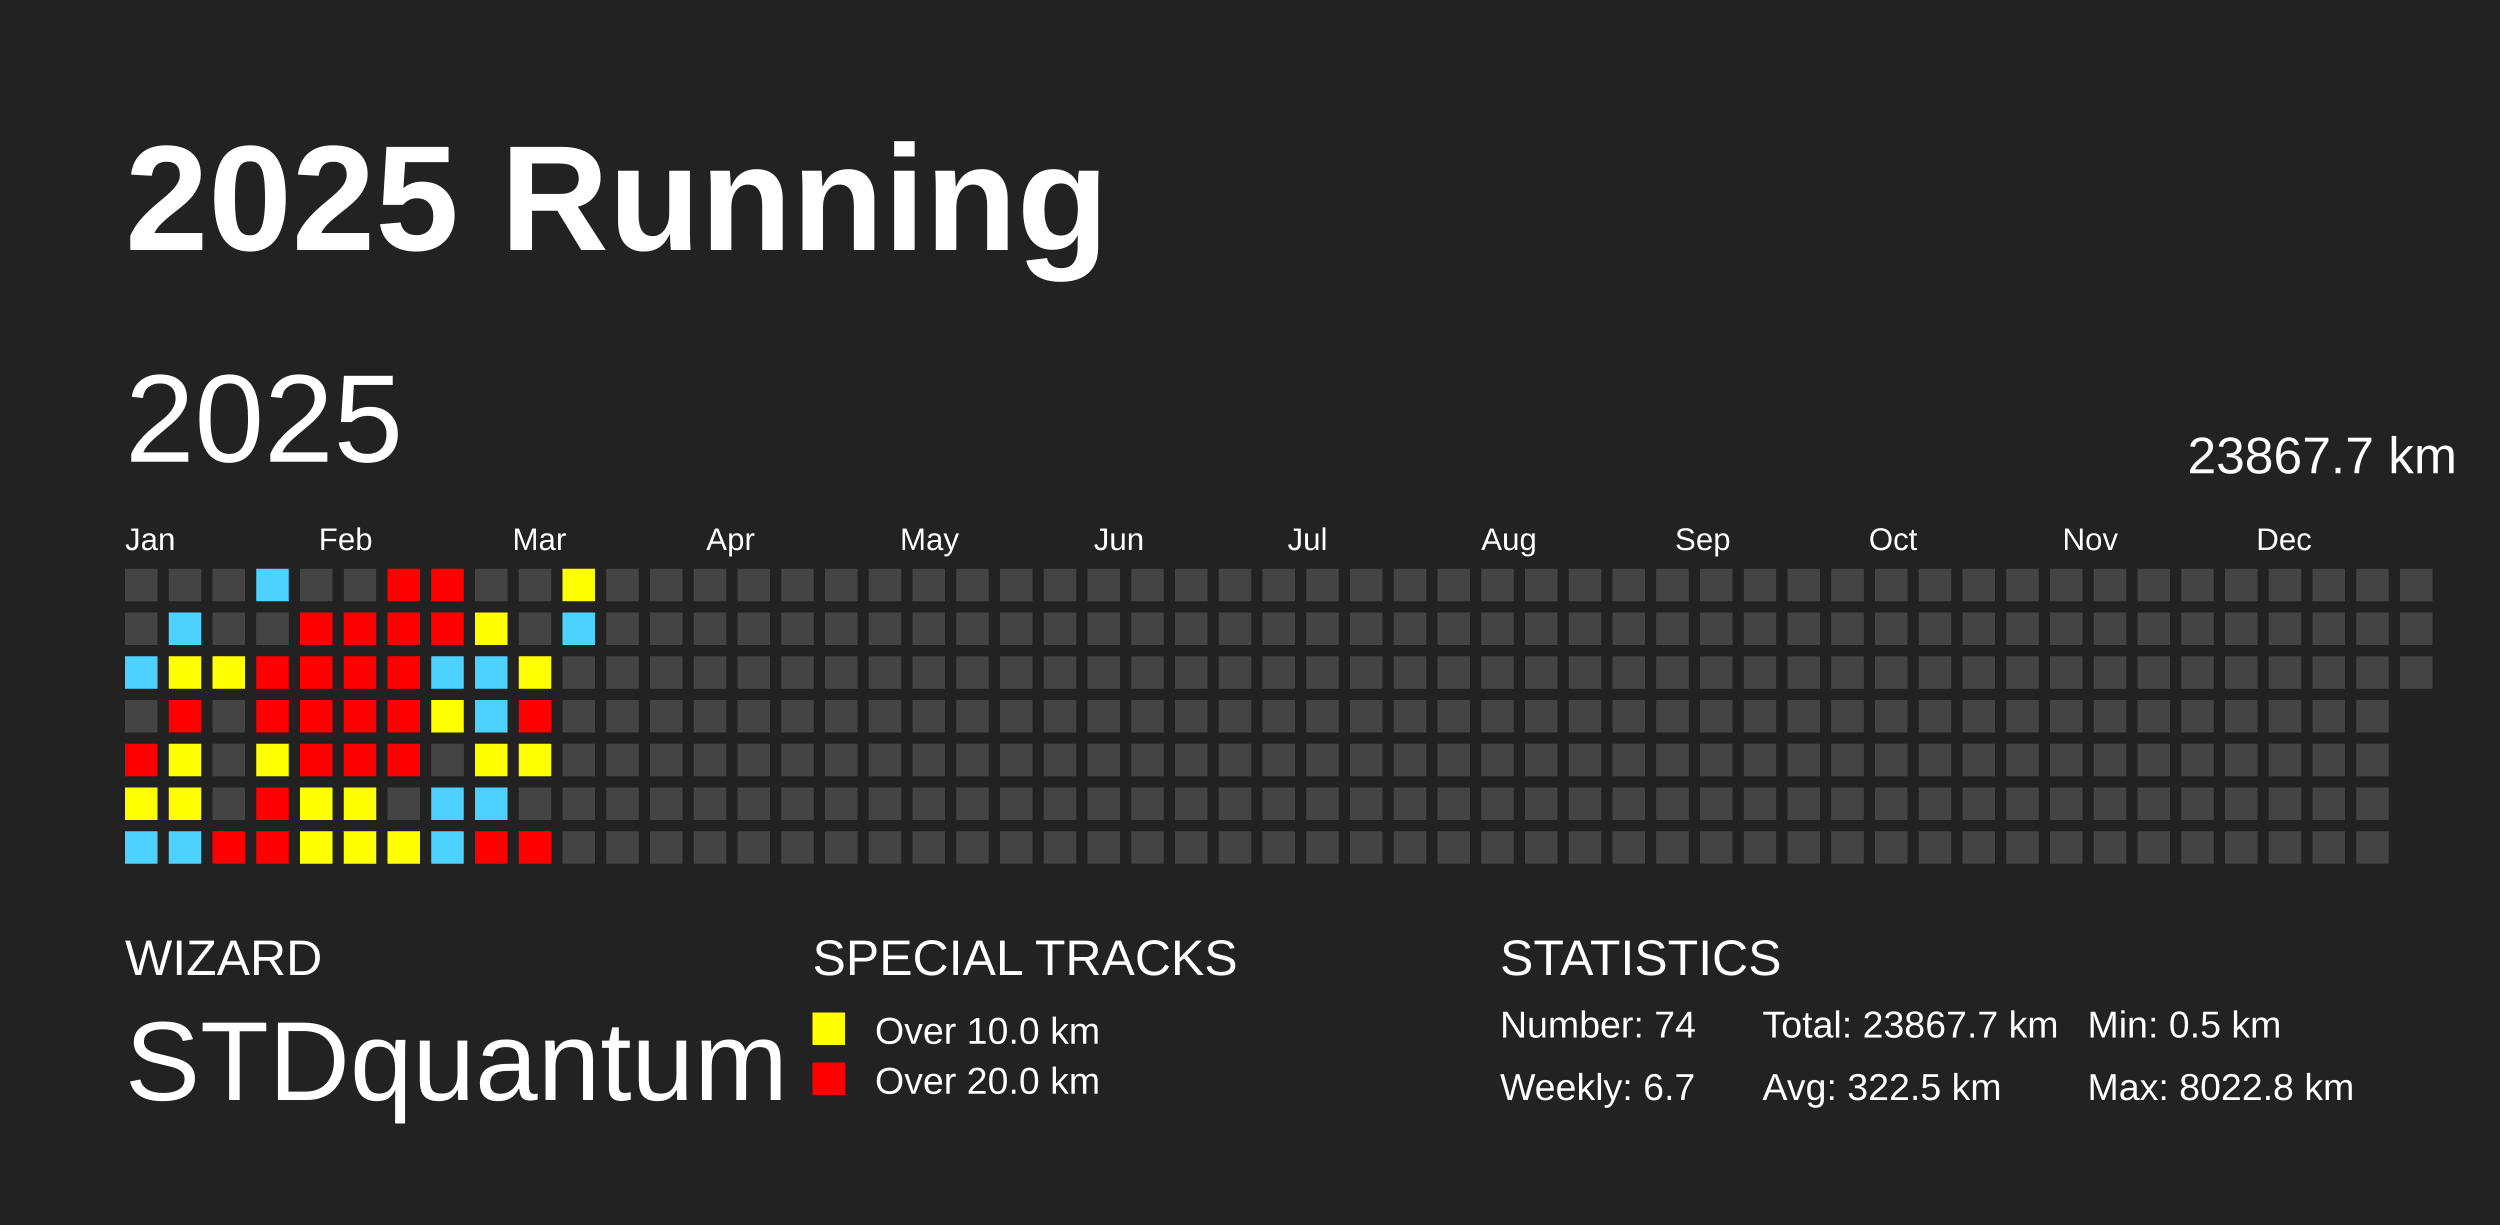
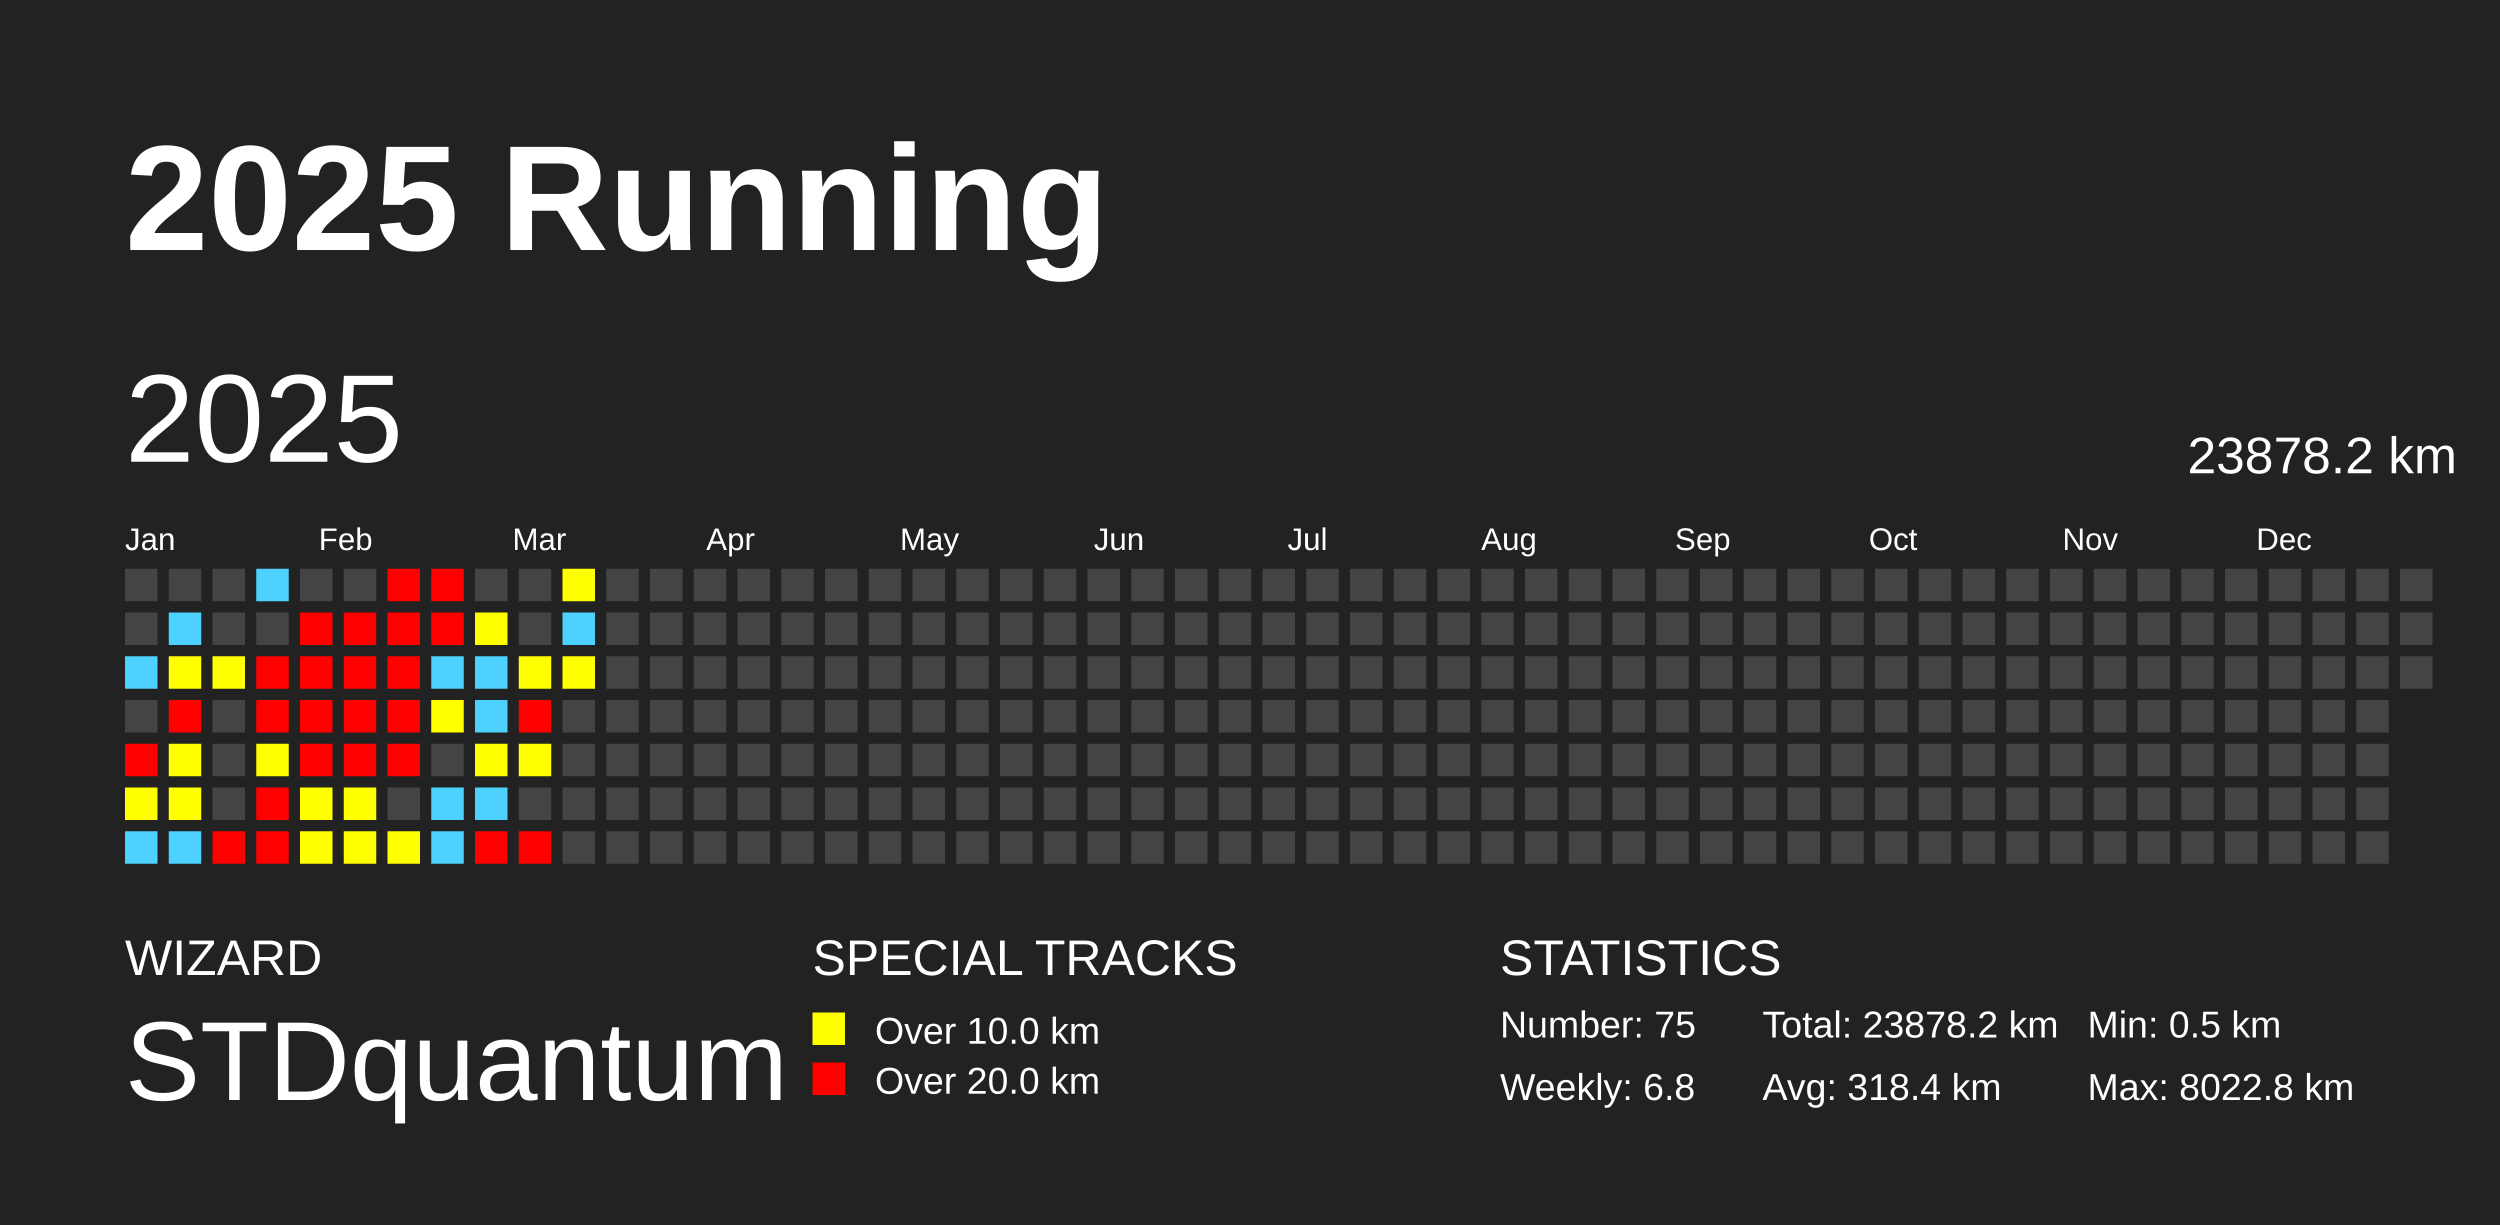
<svg xmlns="http://www.w3.org/2000/svg" baseProfile="full" height="98mm" version="1.1" viewBox="0,0,200,98" width="200mm">
  <defs />
  <rect fill="#222222" height="98" width="200" x="0" y="0" />
  <text fill="#FFFFFF" style="font-size:12px; font-family:Arial; font-weight:bold;" x="10" y="20">2025 Running</text>
  <text fill="#FFFFFF" style="font-size:4px; font-family:Arial" x="10" y="78">WIZARD</text>
  <text fill="#FFFFFF" style="font-size:9px; font-family:Arial" x="10" y="88">STDquantum</text>
  <text fill="#FFFFFF" style="font-size:4px; font-family:Arial" x="65" y="78">SPECIAL TRACKS</text>
  <rect fill="yellow" height="2.6" width="2.6" x="65" y="81" />
  <text fill="#FFFFFF" style="font-size:3px; font-family:Arial" x="70" y="83.5">Over 10.0 km</text>
  <rect fill="red" height="2.6" width="2.6" x="65" y="85" />
  <text fill="#FFFFFF" style="font-size:3px; font-family:Arial" x="70" y="87.5">Over 20.0 km</text>
  <text fill="#FFFFFF" style="font-size:4px; font-family:Arial" x="120" y="78">STATISTICS</text>
-   <text fill="#FFFFFF" style="font-size:3px; font-family:Arial" x="120" y="83">Number: 74</text>
-   <text fill="#FFFFFF" style="font-size:3px; font-family:Arial" x="120" y="88">Weekly: 6.7</text>
-   <text fill="#FFFFFF" style="font-size:3px; font-family:Arial" x="141" y="83">Total: 23867.7 km</text>
-   <text fill="#FFFFFF" style="font-size:3px; font-family:Arial" x="141" y="88">Avg: 322.5 km</text>
+   <text fill="#FFFFFF" style="font-size:3px; font-family:Arial" x="120" y="83">Number: 75</text>
+   <text fill="#FFFFFF" style="font-size:3px; font-family:Arial" x="120" y="88">Weekly: 6.8</text>
+   <text fill="#FFFFFF" style="font-size:3px; font-family:Arial" x="141" y="83">Total: 23878.2 km</text>
+   <text fill="#FFFFFF" style="font-size:3px; font-family:Arial" x="141" y="88">Avg: 318.4 km</text>
  <text fill="#FFFFFF" style="font-size:3px; font-family:Arial" x="167" y="83">Min: 0.5 km</text>
  <text fill="#FFFFFF" style="font-size:3px; font-family:Arial" x="167" y="88">Max: 8022.8 km</text>
  <text dominant-baseline="hanging" fill="#FFFFFF" style="font-size:10.0px; font-family:Arial;" x="10" y="30">2025</text>
-   <text dominant-baseline="hanging" fill="#FFFFFF" style="font-size:4.125px; font-family:Arial;" x="175" y="35">23867.7 km</text>
+   <text dominant-baseline="hanging" fill="#FFFFFF" style="font-size:4.125px; font-family:Arial;" x="175" y="35">23878.2 km</text>
  <text fill="#FFFFFF" style="font-size:2.5px; font-family:Arial" x="10.0" y="44">Jan</text>
  <text fill="#FFFFFF" style="font-size:2.5px; font-family:Arial" x="25.5" y="44">Feb</text>
  <text fill="#FFFFFF" style="font-size:2.5px; font-family:Arial" x="41.0" y="44">Mar</text>
  <text fill="#FFFFFF" style="font-size:2.5px; font-family:Arial" x="56.5" y="44">Apr</text>
  <text fill="#FFFFFF" style="font-size:2.5px; font-family:Arial" x="72.0" y="44">May</text>
  <text fill="#FFFFFF" style="font-size:2.5px; font-family:Arial" x="87.5" y="44">Jun</text>
  <text fill="#FFFFFF" style="font-size:2.5px; font-family:Arial" x="103.0" y="44">Jul</text>
  <text fill="#FFFFFF" style="font-size:2.5px; font-family:Arial" x="118.5" y="44">Aug</text>
  <text fill="#FFFFFF" style="font-size:2.5px; font-family:Arial" x="134.0" y="44">Sep</text>
  <text fill="#FFFFFF" style="font-size:2.5px; font-family:Arial" x="149.5" y="44">Oct</text>
  <text fill="#FFFFFF" style="font-size:2.5px; font-family:Arial" x="165.0" y="44">Nov</text>
  <text fill="#FFFFFF" style="font-size:2.5px; font-family:Arial" x="180.5" y="44">Dec</text>
  <rect fill="#444444" height="2.6" width="2.6" x="10.0" y="45.5" />
  <rect fill="#444444" height="2.6" width="2.6" x="10.0" y="49.0" />
  <rect fill="#4dd2ff" height="2.6" width="2.6" x="10.0" y="52.5" />
  <rect fill="#444444" height="2.6" width="2.6" x="10.0" y="56.0" />
  <rect fill="red" height="2.6" width="2.6" x="10.0" y="59.5" />
  <rect fill="#ffff00" height="2.6" width="2.6" x="10.0" y="63.0" />
  <rect fill="#4dd2ff" height="2.6" width="2.6" x="10.0" y="66.5" />
  <rect fill="#444444" height="2.6" width="2.6" x="13.5" y="45.5" />
  <rect fill="#4dd2ff" height="2.6" width="2.6" x="13.5" y="49.0" />
  <rect fill="#ffff00" height="2.6" width="2.6" x="13.5" y="52.5" />
  <rect fill="red" height="2.6" width="2.6" x="13.5" y="56.0" />
  <rect fill="#ffff00" height="2.6" width="2.6" x="13.5" y="59.5" />
  <rect fill="#ffff00" height="2.6" width="2.6" x="13.5" y="63.0" />
  <rect fill="#4dd2ff" height="2.6" width="2.6" x="13.5" y="66.5" />
  <rect fill="#444444" height="2.6" width="2.6" x="17.0" y="45.5" />
  <rect fill="#444444" height="2.6" width="2.6" x="17.0" y="49.0" />
  <rect fill="#ffff00" height="2.6" width="2.6" x="17.0" y="52.5" />
  <rect fill="#444444" height="2.6" width="2.6" x="17.0" y="56.0" />
  <rect fill="#444444" height="2.6" width="2.6" x="17.0" y="59.5" />
  <rect fill="#444444" height="2.6" width="2.6" x="17.0" y="63.0" />
  <rect fill="red" height="2.6" width="2.6" x="17.0" y="66.5" />
  <rect fill="#4dd2ff" height="2.6" width="2.6" x="20.5" y="45.5" />
  <rect fill="#444444" height="2.6" width="2.6" x="20.5" y="49.0" />
  <rect fill="red" height="2.6" width="2.6" x="20.5" y="52.5" />
  <rect fill="red" height="2.6" width="2.6" x="20.5" y="56.0" />
  <rect fill="#ffff00" height="2.6" width="2.6" x="20.5" y="59.5" />
  <rect fill="red" height="2.6" width="2.6" x="20.5" y="63.0" />
  <rect fill="red" height="2.6" width="2.6" x="20.5" y="66.5" />
  <rect fill="#444444" height="2.6" width="2.6" x="24.0" y="45.5" />
  <rect fill="red" height="2.6" width="2.6" x="24.0" y="49.0" />
  <rect fill="red" height="2.6" width="2.6" x="24.0" y="52.5" />
  <rect fill="red" height="2.6" width="2.6" x="24.0" y="56.0" />
  <rect fill="red" height="2.6" width="2.6" x="24.0" y="59.5" />
  <rect fill="#ffff00" height="2.6" width="2.6" x="24.0" y="63.0" />
  <rect fill="#ffff00" height="2.6" width="2.6" x="24.0" y="66.5" />
  <rect fill="#444444" height="2.6" width="2.6" x="27.5" y="45.5" />
  <rect fill="red" height="2.6" width="2.6" x="27.5" y="49.0" />
  <rect fill="red" height="2.6" width="2.6" x="27.5" y="52.5" />
  <rect fill="red" height="2.6" width="2.6" x="27.5" y="56.0" />
  <rect fill="red" height="2.6" width="2.6" x="27.5" y="59.5" />
  <rect fill="#ffff00" height="2.6" width="2.6" x="27.5" y="63.0" />
  <rect fill="#ffff00" height="2.6" width="2.6" x="27.5" y="66.5" />
  <rect fill="red" height="2.6" width="2.6" x="31.0" y="45.5" />
  <rect fill="red" height="2.6" width="2.6" x="31.0" y="49.0" />
  <rect fill="red" height="2.6" width="2.6" x="31.0" y="52.5" />
  <rect fill="red" height="2.6" width="2.6" x="31.0" y="56.0" />
  <rect fill="red" height="2.6" width="2.6" x="31.0" y="59.5" />
  <rect fill="#444444" height="2.6" width="2.6" x="31.0" y="63.0" />
  <rect fill="#ffff00" height="2.6" width="2.6" x="31.0" y="66.5" />
  <rect fill="red" height="2.6" width="2.6" x="34.5" y="45.5" />
  <rect fill="red" height="2.6" width="2.6" x="34.5" y="49.0" />
  <rect fill="#4dd2ff" height="2.6" width="2.6" x="34.5" y="52.5" />
  <rect fill="#ffff00" height="2.6" width="2.6" x="34.5" y="56.0" />
  <rect fill="#444444" height="2.6" width="2.6" x="34.5" y="59.5" />
  <rect fill="#4dd2ff" height="2.6" width="2.6" x="34.5" y="63.0" />
  <rect fill="#4dd2ff" height="2.6" width="2.6" x="34.5" y="66.5" />
  <rect fill="#444444" height="2.6" width="2.6" x="38.0" y="45.5" />
  <rect fill="#ffff00" height="2.6" width="2.6" x="38.0" y="49.0" />
  <rect fill="#4dd2ff" height="2.6" width="2.6" x="38.0" y="52.5" />
  <rect fill="#4dd2ff" height="2.6" width="2.6" x="38.0" y="56.0" />
  <rect fill="#ffff00" height="2.6" width="2.6" x="38.0" y="59.5" />
  <rect fill="#4dd2ff" height="2.6" width="2.6" x="38.0" y="63.0" />
  <rect fill="red" height="2.6" width="2.6" x="38.0" y="66.5" />
  <rect fill="#444444" height="2.6" width="2.6" x="41.5" y="45.5" />
  <rect fill="#444444" height="2.6" width="2.6" x="41.5" y="49.0" />
  <rect fill="#ffff00" height="2.6" width="2.6" x="41.5" y="52.5" />
  <rect fill="red" height="2.6" width="2.6" x="41.5" y="56.0" />
  <rect fill="#ffff00" height="2.6" width="2.6" x="41.5" y="59.5" />
  <rect fill="#444444" height="2.6" width="2.6" x="41.5" y="63.0" />
  <rect fill="red" height="2.6" width="2.6" x="41.5" y="66.5" />
  <rect fill="#ffff00" height="2.6" width="2.6" x="45.0" y="45.5" />
  <rect fill="#4dd2ff" height="2.6" width="2.6" x="45.0" y="49.0" />
-   <rect fill="#444444" height="2.6" width="2.6" x="45.0" y="52.5" />
+   <rect fill="#ffff00" height="2.6" width="2.6" x="45.0" y="52.5" />
  <rect fill="#444444" height="2.6" width="2.6" x="45.0" y="56.0" />
  <rect fill="#444444" height="2.6" width="2.6" x="45.0" y="59.5" />
  <rect fill="#444444" height="2.6" width="2.6" x="45.0" y="63.0" />
  <rect fill="#444444" height="2.6" width="2.6" x="45.0" y="66.5" />
  <rect fill="#444444" height="2.6" width="2.6" x="48.5" y="45.5" />
  <rect fill="#444444" height="2.6" width="2.6" x="48.5" y="49.0" />
  <rect fill="#444444" height="2.6" width="2.6" x="48.5" y="52.5" />
  <rect fill="#444444" height="2.6" width="2.6" x="48.5" y="56.0" />
  <rect fill="#444444" height="2.6" width="2.6" x="48.5" y="59.5" />
  <rect fill="#444444" height="2.6" width="2.6" x="48.5" y="63.0" />
  <rect fill="#444444" height="2.6" width="2.6" x="48.5" y="66.5" />
  <rect fill="#444444" height="2.6" width="2.6" x="52.0" y="45.5" />
  <rect fill="#444444" height="2.6" width="2.6" x="52.0" y="49.0" />
  <rect fill="#444444" height="2.6" width="2.6" x="52.0" y="52.5" />
  <rect fill="#444444" height="2.6" width="2.6" x="52.0" y="56.0" />
  <rect fill="#444444" height="2.6" width="2.6" x="52.0" y="59.5" />
  <rect fill="#444444" height="2.6" width="2.6" x="52.0" y="63.0" />
  <rect fill="#444444" height="2.6" width="2.6" x="52.0" y="66.5" />
  <rect fill="#444444" height="2.6" width="2.6" x="55.5" y="45.5" />
  <rect fill="#444444" height="2.6" width="2.6" x="55.5" y="49.0" />
  <rect fill="#444444" height="2.6" width="2.6" x="55.5" y="52.5" />
  <rect fill="#444444" height="2.6" width="2.6" x="55.5" y="56.0" />
  <rect fill="#444444" height="2.6" width="2.6" x="55.5" y="59.5" />
  <rect fill="#444444" height="2.6" width="2.6" x="55.5" y="63.0" />
  <rect fill="#444444" height="2.6" width="2.6" x="55.5" y="66.5" />
  <rect fill="#444444" height="2.6" width="2.6" x="59.0" y="45.5" />
  <rect fill="#444444" height="2.6" width="2.6" x="59.0" y="49.0" />
  <rect fill="#444444" height="2.6" width="2.6" x="59.0" y="52.5" />
  <rect fill="#444444" height="2.6" width="2.6" x="59.0" y="56.0" />
  <rect fill="#444444" height="2.6" width="2.6" x="59.0" y="59.5" />
  <rect fill="#444444" height="2.6" width="2.6" x="59.0" y="63.0" />
  <rect fill="#444444" height="2.6" width="2.6" x="59.0" y="66.5" />
  <rect fill="#444444" height="2.6" width="2.6" x="62.5" y="45.5" />
  <rect fill="#444444" height="2.6" width="2.6" x="62.5" y="49.0" />
  <rect fill="#444444" height="2.6" width="2.6" x="62.5" y="52.5" />
  <rect fill="#444444" height="2.6" width="2.6" x="62.5" y="56.0" />
  <rect fill="#444444" height="2.6" width="2.6" x="62.5" y="59.5" />
  <rect fill="#444444" height="2.6" width="2.6" x="62.5" y="63.0" />
  <rect fill="#444444" height="2.6" width="2.6" x="62.5" y="66.5" />
  <rect fill="#444444" height="2.6" width="2.6" x="66.0" y="45.5" />
  <rect fill="#444444" height="2.6" width="2.6" x="66.0" y="49.0" />
  <rect fill="#444444" height="2.6" width="2.6" x="66.0" y="52.5" />
  <rect fill="#444444" height="2.6" width="2.6" x="66.0" y="56.0" />
  <rect fill="#444444" height="2.6" width="2.6" x="66.0" y="59.5" />
  <rect fill="#444444" height="2.6" width="2.6" x="66.0" y="63.0" />
  <rect fill="#444444" height="2.6" width="2.6" x="66.0" y="66.5" />
  <rect fill="#444444" height="2.6" width="2.6" x="69.5" y="45.5" />
  <rect fill="#444444" height="2.6" width="2.6" x="69.5" y="49.0" />
  <rect fill="#444444" height="2.6" width="2.6" x="69.5" y="52.5" />
  <rect fill="#444444" height="2.6" width="2.6" x="69.5" y="56.0" />
  <rect fill="#444444" height="2.6" width="2.6" x="69.5" y="59.5" />
  <rect fill="#444444" height="2.6" width="2.6" x="69.5" y="63.0" />
  <rect fill="#444444" height="2.6" width="2.6" x="69.5" y="66.5" />
  <rect fill="#444444" height="2.6" width="2.6" x="73.0" y="45.5" />
  <rect fill="#444444" height="2.6" width="2.6" x="73.0" y="49.0" />
  <rect fill="#444444" height="2.6" width="2.6" x="73.0" y="52.5" />
  <rect fill="#444444" height="2.6" width="2.6" x="73.0" y="56.0" />
  <rect fill="#444444" height="2.6" width="2.6" x="73.0" y="59.5" />
  <rect fill="#444444" height="2.6" width="2.6" x="73.0" y="63.0" />
  <rect fill="#444444" height="2.6" width="2.6" x="73.0" y="66.5" />
  <rect fill="#444444" height="2.6" width="2.6" x="76.5" y="45.5" />
  <rect fill="#444444" height="2.6" width="2.6" x="76.5" y="49.0" />
  <rect fill="#444444" height="2.6" width="2.6" x="76.5" y="52.5" />
  <rect fill="#444444" height="2.6" width="2.6" x="76.5" y="56.0" />
  <rect fill="#444444" height="2.6" width="2.6" x="76.5" y="59.5" />
  <rect fill="#444444" height="2.6" width="2.6" x="76.5" y="63.0" />
  <rect fill="#444444" height="2.6" width="2.6" x="76.5" y="66.5" />
  <rect fill="#444444" height="2.6" width="2.6" x="80.0" y="45.5" />
  <rect fill="#444444" height="2.6" width="2.6" x="80.0" y="49.0" />
  <rect fill="#444444" height="2.6" width="2.6" x="80.0" y="52.5" />
  <rect fill="#444444" height="2.6" width="2.6" x="80.0" y="56.0" />
  <rect fill="#444444" height="2.6" width="2.6" x="80.0" y="59.5" />
  <rect fill="#444444" height="2.6" width="2.6" x="80.0" y="63.0" />
  <rect fill="#444444" height="2.6" width="2.6" x="80.0" y="66.5" />
  <rect fill="#444444" height="2.6" width="2.6" x="83.5" y="45.5" />
  <rect fill="#444444" height="2.6" width="2.6" x="83.5" y="49.0" />
  <rect fill="#444444" height="2.6" width="2.6" x="83.5" y="52.5" />
  <rect fill="#444444" height="2.6" width="2.6" x="83.5" y="56.0" />
  <rect fill="#444444" height="2.6" width="2.6" x="83.5" y="59.5" />
  <rect fill="#444444" height="2.6" width="2.6" x="83.5" y="63.0" />
  <rect fill="#444444" height="2.6" width="2.6" x="83.5" y="66.5" />
  <rect fill="#444444" height="2.6" width="2.6" x="87.0" y="45.5" />
  <rect fill="#444444" height="2.6" width="2.6" x="87.0" y="49.0" />
  <rect fill="#444444" height="2.6" width="2.6" x="87.0" y="52.5" />
  <rect fill="#444444" height="2.6" width="2.6" x="87.0" y="56.0" />
  <rect fill="#444444" height="2.6" width="2.6" x="87.0" y="59.5" />
  <rect fill="#444444" height="2.6" width="2.6" x="87.0" y="63.0" />
  <rect fill="#444444" height="2.6" width="2.6" x="87.0" y="66.5" />
  <rect fill="#444444" height="2.6" width="2.6" x="90.5" y="45.5" />
  <rect fill="#444444" height="2.6" width="2.6" x="90.5" y="49.0" />
  <rect fill="#444444" height="2.6" width="2.6" x="90.5" y="52.5" />
  <rect fill="#444444" height="2.6" width="2.6" x="90.5" y="56.0" />
  <rect fill="#444444" height="2.6" width="2.6" x="90.5" y="59.5" />
  <rect fill="#444444" height="2.6" width="2.6" x="90.5" y="63.0" />
  <rect fill="#444444" height="2.6" width="2.6" x="90.5" y="66.5" />
  <rect fill="#444444" height="2.6" width="2.6" x="94.0" y="45.5" />
  <rect fill="#444444" height="2.6" width="2.6" x="94.0" y="49.0" />
  <rect fill="#444444" height="2.6" width="2.6" x="94.0" y="52.5" />
  <rect fill="#444444" height="2.6" width="2.6" x="94.0" y="56.0" />
  <rect fill="#444444" height="2.6" width="2.6" x="94.0" y="59.5" />
  <rect fill="#444444" height="2.6" width="2.6" x="94.0" y="63.0" />
  <rect fill="#444444" height="2.6" width="2.6" x="94.0" y="66.5" />
  <rect fill="#444444" height="2.6" width="2.6" x="97.5" y="45.5" />
  <rect fill="#444444" height="2.6" width="2.6" x="97.5" y="49.0" />
  <rect fill="#444444" height="2.6" width="2.6" x="97.5" y="52.5" />
  <rect fill="#444444" height="2.6" width="2.6" x="97.5" y="56.0" />
  <rect fill="#444444" height="2.6" width="2.6" x="97.5" y="59.5" />
  <rect fill="#444444" height="2.6" width="2.6" x="97.5" y="63.0" />
  <rect fill="#444444" height="2.6" width="2.6" x="97.5" y="66.5" />
  <rect fill="#444444" height="2.6" width="2.6" x="101.0" y="45.5" />
  <rect fill="#444444" height="2.6" width="2.6" x="101.0" y="49.0" />
  <rect fill="#444444" height="2.6" width="2.6" x="101.0" y="52.5" />
  <rect fill="#444444" height="2.6" width="2.6" x="101.0" y="56.0" />
  <rect fill="#444444" height="2.6" width="2.6" x="101.0" y="59.5" />
  <rect fill="#444444" height="2.6" width="2.6" x="101.0" y="63.0" />
  <rect fill="#444444" height="2.6" width="2.6" x="101.0" y="66.5" />
  <rect fill="#444444" height="2.6" width="2.6" x="104.5" y="45.5" />
  <rect fill="#444444" height="2.6" width="2.6" x="104.5" y="49.0" />
  <rect fill="#444444" height="2.6" width="2.6" x="104.5" y="52.5" />
  <rect fill="#444444" height="2.6" width="2.6" x="104.5" y="56.0" />
  <rect fill="#444444" height="2.6" width="2.6" x="104.5" y="59.5" />
  <rect fill="#444444" height="2.6" width="2.6" x="104.5" y="63.0" />
  <rect fill="#444444" height="2.6" width="2.6" x="104.5" y="66.5" />
  <rect fill="#444444" height="2.6" width="2.6" x="108.0" y="45.5" />
  <rect fill="#444444" height="2.6" width="2.6" x="108.0" y="49.0" />
  <rect fill="#444444" height="2.6" width="2.6" x="108.0" y="52.5" />
  <rect fill="#444444" height="2.6" width="2.6" x="108.0" y="56.0" />
  <rect fill="#444444" height="2.6" width="2.6" x="108.0" y="59.5" />
  <rect fill="#444444" height="2.6" width="2.6" x="108.0" y="63.0" />
  <rect fill="#444444" height="2.6" width="2.6" x="108.0" y="66.5" />
  <rect fill="#444444" height="2.6" width="2.6" x="111.5" y="45.5" />
  <rect fill="#444444" height="2.6" width="2.6" x="111.5" y="49.0" />
  <rect fill="#444444" height="2.6" width="2.6" x="111.5" y="52.5" />
  <rect fill="#444444" height="2.6" width="2.6" x="111.5" y="56.0" />
  <rect fill="#444444" height="2.6" width="2.6" x="111.5" y="59.5" />
  <rect fill="#444444" height="2.6" width="2.6" x="111.5" y="63.0" />
  <rect fill="#444444" height="2.6" width="2.6" x="111.5" y="66.5" />
  <rect fill="#444444" height="2.6" width="2.6" x="115.0" y="45.5" />
  <rect fill="#444444" height="2.6" width="2.6" x="115.0" y="49.0" />
  <rect fill="#444444" height="2.6" width="2.6" x="115.0" y="52.5" />
  <rect fill="#444444" height="2.6" width="2.6" x="115.0" y="56.0" />
  <rect fill="#444444" height="2.6" width="2.6" x="115.0" y="59.5" />
  <rect fill="#444444" height="2.6" width="2.6" x="115.0" y="63.0" />
  <rect fill="#444444" height="2.6" width="2.6" x="115.0" y="66.5" />
  <rect fill="#444444" height="2.6" width="2.6" x="118.5" y="45.5" />
  <rect fill="#444444" height="2.6" width="2.6" x="118.5" y="49.0" />
  <rect fill="#444444" height="2.6" width="2.6" x="118.5" y="52.5" />
  <rect fill="#444444" height="2.6" width="2.6" x="118.5" y="56.0" />
  <rect fill="#444444" height="2.6" width="2.6" x="118.5" y="59.5" />
  <rect fill="#444444" height="2.6" width="2.6" x="118.5" y="63.0" />
  <rect fill="#444444" height="2.6" width="2.6" x="118.5" y="66.5" />
  <rect fill="#444444" height="2.6" width="2.6" x="122.0" y="45.5" />
  <rect fill="#444444" height="2.6" width="2.6" x="122.0" y="49.0" />
  <rect fill="#444444" height="2.6" width="2.6" x="122.0" y="52.5" />
  <rect fill="#444444" height="2.6" width="2.6" x="122.0" y="56.0" />
  <rect fill="#444444" height="2.6" width="2.6" x="122.0" y="59.5" />
  <rect fill="#444444" height="2.6" width="2.6" x="122.0" y="63.0" />
  <rect fill="#444444" height="2.6" width="2.6" x="122.0" y="66.5" />
  <rect fill="#444444" height="2.6" width="2.6" x="125.5" y="45.5" />
  <rect fill="#444444" height="2.6" width="2.6" x="125.5" y="49.0" />
  <rect fill="#444444" height="2.6" width="2.6" x="125.5" y="52.5" />
  <rect fill="#444444" height="2.6" width="2.6" x="125.5" y="56.0" />
  <rect fill="#444444" height="2.6" width="2.6" x="125.5" y="59.5" />
  <rect fill="#444444" height="2.6" width="2.6" x="125.5" y="63.0" />
  <rect fill="#444444" height="2.6" width="2.6" x="125.5" y="66.5" />
  <rect fill="#444444" height="2.6" width="2.6" x="129.0" y="45.5" />
  <rect fill="#444444" height="2.6" width="2.6" x="129.0" y="49.0" />
  <rect fill="#444444" height="2.6" width="2.6" x="129.0" y="52.5" />
  <rect fill="#444444" height="2.6" width="2.6" x="129.0" y="56.0" />
  <rect fill="#444444" height="2.6" width="2.6" x="129.0" y="59.5" />
  <rect fill="#444444" height="2.6" width="2.6" x="129.0" y="63.0" />
  <rect fill="#444444" height="2.6" width="2.6" x="129.0" y="66.5" />
  <rect fill="#444444" height="2.6" width="2.6" x="132.5" y="45.5" />
  <rect fill="#444444" height="2.6" width="2.6" x="132.5" y="49.0" />
  <rect fill="#444444" height="2.6" width="2.6" x="132.5" y="52.5" />
  <rect fill="#444444" height="2.6" width="2.6" x="132.5" y="56.0" />
  <rect fill="#444444" height="2.6" width="2.6" x="132.5" y="59.5" />
  <rect fill="#444444" height="2.6" width="2.6" x="132.5" y="63.0" />
  <rect fill="#444444" height="2.6" width="2.6" x="132.5" y="66.5" />
  <rect fill="#444444" height="2.6" width="2.6" x="136.0" y="45.5" />
  <rect fill="#444444" height="2.6" width="2.6" x="136.0" y="49.0" />
  <rect fill="#444444" height="2.6" width="2.6" x="136.0" y="52.5" />
  <rect fill="#444444" height="2.6" width="2.6" x="136.0" y="56.0" />
  <rect fill="#444444" height="2.6" width="2.6" x="136.0" y="59.5" />
  <rect fill="#444444" height="2.6" width="2.6" x="136.0" y="63.0" />
  <rect fill="#444444" height="2.6" width="2.6" x="136.0" y="66.5" />
  <rect fill="#444444" height="2.6" width="2.6" x="139.5" y="45.5" />
  <rect fill="#444444" height="2.6" width="2.6" x="139.5" y="49.0" />
  <rect fill="#444444" height="2.6" width="2.6" x="139.5" y="52.5" />
  <rect fill="#444444" height="2.6" width="2.6" x="139.5" y="56.0" />
  <rect fill="#444444" height="2.6" width="2.6" x="139.5" y="59.5" />
  <rect fill="#444444" height="2.6" width="2.6" x="139.5" y="63.0" />
  <rect fill="#444444" height="2.6" width="2.6" x="139.5" y="66.5" />
  <rect fill="#444444" height="2.6" width="2.6" x="143.0" y="45.5" />
  <rect fill="#444444" height="2.6" width="2.6" x="143.0" y="49.0" />
  <rect fill="#444444" height="2.6" width="2.6" x="143.0" y="52.5" />
  <rect fill="#444444" height="2.6" width="2.6" x="143.0" y="56.0" />
  <rect fill="#444444" height="2.6" width="2.6" x="143.0" y="59.5" />
  <rect fill="#444444" height="2.6" width="2.6" x="143.0" y="63.0" />
  <rect fill="#444444" height="2.6" width="2.6" x="143.0" y="66.5" />
  <rect fill="#444444" height="2.6" width="2.6" x="146.5" y="45.5" />
  <rect fill="#444444" height="2.6" width="2.6" x="146.5" y="49.0" />
  <rect fill="#444444" height="2.6" width="2.6" x="146.5" y="52.5" />
  <rect fill="#444444" height="2.6" width="2.6" x="146.5" y="56.0" />
  <rect fill="#444444" height="2.6" width="2.6" x="146.5" y="59.5" />
  <rect fill="#444444" height="2.6" width="2.6" x="146.5" y="63.0" />
  <rect fill="#444444" height="2.6" width="2.6" x="146.5" y="66.5" />
  <rect fill="#444444" height="2.6" width="2.6" x="150.0" y="45.5" />
  <rect fill="#444444" height="2.6" width="2.6" x="150.0" y="49.0" />
  <rect fill="#444444" height="2.6" width="2.6" x="150.0" y="52.5" />
  <rect fill="#444444" height="2.6" width="2.6" x="150.0" y="56.0" />
  <rect fill="#444444" height="2.6" width="2.6" x="150.0" y="59.5" />
  <rect fill="#444444" height="2.6" width="2.6" x="150.0" y="63.0" />
  <rect fill="#444444" height="2.6" width="2.6" x="150.0" y="66.5" />
  <rect fill="#444444" height="2.6" width="2.6" x="153.5" y="45.5" />
  <rect fill="#444444" height="2.6" width="2.6" x="153.5" y="49.0" />
  <rect fill="#444444" height="2.6" width="2.6" x="153.5" y="52.5" />
  <rect fill="#444444" height="2.6" width="2.6" x="153.5" y="56.0" />
  <rect fill="#444444" height="2.6" width="2.6" x="153.5" y="59.5" />
  <rect fill="#444444" height="2.6" width="2.6" x="153.5" y="63.0" />
  <rect fill="#444444" height="2.6" width="2.6" x="153.5" y="66.5" />
  <rect fill="#444444" height="2.6" width="2.6" x="157.0" y="45.5" />
  <rect fill="#444444" height="2.6" width="2.6" x="157.0" y="49.0" />
  <rect fill="#444444" height="2.6" width="2.6" x="157.0" y="52.5" />
  <rect fill="#444444" height="2.6" width="2.6" x="157.0" y="56.0" />
  <rect fill="#444444" height="2.6" width="2.6" x="157.0" y="59.5" />
  <rect fill="#444444" height="2.6" width="2.6" x="157.0" y="63.0" />
  <rect fill="#444444" height="2.6" width="2.6" x="157.0" y="66.5" />
  <rect fill="#444444" height="2.6" width="2.6" x="160.5" y="45.5" />
  <rect fill="#444444" height="2.6" width="2.6" x="160.5" y="49.0" />
  <rect fill="#444444" height="2.6" width="2.6" x="160.5" y="52.5" />
  <rect fill="#444444" height="2.6" width="2.6" x="160.5" y="56.0" />
  <rect fill="#444444" height="2.6" width="2.6" x="160.5" y="59.5" />
  <rect fill="#444444" height="2.6" width="2.6" x="160.5" y="63.0" />
  <rect fill="#444444" height="2.6" width="2.6" x="160.5" y="66.5" />
  <rect fill="#444444" height="2.6" width="2.6" x="164.0" y="45.5" />
  <rect fill="#444444" height="2.6" width="2.6" x="164.0" y="49.0" />
  <rect fill="#444444" height="2.6" width="2.6" x="164.0" y="52.5" />
  <rect fill="#444444" height="2.6" width="2.6" x="164.0" y="56.0" />
  <rect fill="#444444" height="2.6" width="2.6" x="164.0" y="59.5" />
  <rect fill="#444444" height="2.6" width="2.6" x="164.0" y="63.0" />
  <rect fill="#444444" height="2.6" width="2.6" x="164.0" y="66.5" />
  <rect fill="#444444" height="2.6" width="2.6" x="167.5" y="45.5" />
  <rect fill="#444444" height="2.6" width="2.6" x="167.5" y="49.0" />
  <rect fill="#444444" height="2.6" width="2.6" x="167.5" y="52.5" />
  <rect fill="#444444" height="2.6" width="2.6" x="167.5" y="56.0" />
  <rect fill="#444444" height="2.6" width="2.6" x="167.5" y="59.5" />
  <rect fill="#444444" height="2.6" width="2.6" x="167.5" y="63.0" />
  <rect fill="#444444" height="2.6" width="2.6" x="167.5" y="66.5" />
  <rect fill="#444444" height="2.6" width="2.6" x="171.0" y="45.5" />
  <rect fill="#444444" height="2.6" width="2.6" x="171.0" y="49.0" />
  <rect fill="#444444" height="2.6" width="2.6" x="171.0" y="52.5" />
  <rect fill="#444444" height="2.6" width="2.6" x="171.0" y="56.0" />
  <rect fill="#444444" height="2.6" width="2.6" x="171.0" y="59.5" />
  <rect fill="#444444" height="2.6" width="2.6" x="171.0" y="63.0" />
  <rect fill="#444444" height="2.6" width="2.6" x="171.0" y="66.5" />
  <rect fill="#444444" height="2.6" width="2.6" x="174.5" y="45.5" />
  <rect fill="#444444" height="2.6" width="2.6" x="174.5" y="49.0" />
  <rect fill="#444444" height="2.6" width="2.6" x="174.5" y="52.5" />
  <rect fill="#444444" height="2.6" width="2.6" x="174.5" y="56.0" />
  <rect fill="#444444" height="2.6" width="2.6" x="174.5" y="59.5" />
  <rect fill="#444444" height="2.6" width="2.6" x="174.5" y="63.0" />
  <rect fill="#444444" height="2.6" width="2.6" x="174.5" y="66.5" />
  <rect fill="#444444" height="2.6" width="2.6" x="178.0" y="45.5" />
  <rect fill="#444444" height="2.6" width="2.6" x="178.0" y="49.0" />
  <rect fill="#444444" height="2.6" width="2.6" x="178.0" y="52.5" />
  <rect fill="#444444" height="2.6" width="2.6" x="178.0" y="56.0" />
  <rect fill="#444444" height="2.6" width="2.6" x="178.0" y="59.5" />
  <rect fill="#444444" height="2.6" width="2.6" x="178.0" y="63.0" />
  <rect fill="#444444" height="2.6" width="2.6" x="178.0" y="66.5" />
  <rect fill="#444444" height="2.6" width="2.6" x="181.5" y="45.5" />
  <rect fill="#444444" height="2.6" width="2.6" x="181.5" y="49.0" />
  <rect fill="#444444" height="2.6" width="2.6" x="181.5" y="52.5" />
  <rect fill="#444444" height="2.6" width="2.6" x="181.5" y="56.0" />
  <rect fill="#444444" height="2.6" width="2.6" x="181.5" y="59.5" />
  <rect fill="#444444" height="2.6" width="2.6" x="181.5" y="63.0" />
  <rect fill="#444444" height="2.6" width="2.6" x="181.5" y="66.5" />
  <rect fill="#444444" height="2.6" width="2.6" x="185.0" y="45.5" />
  <rect fill="#444444" height="2.6" width="2.6" x="185.0" y="49.0" />
  <rect fill="#444444" height="2.6" width="2.6" x="185.0" y="52.5" />
  <rect fill="#444444" height="2.6" width="2.6" x="185.0" y="56.0" />
  <rect fill="#444444" height="2.6" width="2.6" x="185.0" y="59.5" />
  <rect fill="#444444" height="2.6" width="2.6" x="185.0" y="63.0" />
  <rect fill="#444444" height="2.6" width="2.6" x="185.0" y="66.5" />
  <rect fill="#444444" height="2.6" width="2.6" x="188.5" y="45.5" />
  <rect fill="#444444" height="2.6" width="2.6" x="188.5" y="49.0" />
  <rect fill="#444444" height="2.6" width="2.6" x="188.5" y="52.5" />
  <rect fill="#444444" height="2.6" width="2.6" x="188.5" y="56.0" />
  <rect fill="#444444" height="2.6" width="2.6" x="188.5" y="59.5" />
  <rect fill="#444444" height="2.6" width="2.6" x="188.5" y="63.0" />
  <rect fill="#444444" height="2.6" width="2.6" x="188.5" y="66.5" />
  <rect fill="#444444" height="2.6" width="2.6" x="192.0" y="45.5" />
  <rect fill="#444444" height="2.6" width="2.6" x="192.0" y="49.0" />
  <rect fill="#444444" height="2.6" width="2.6" x="192.0" y="52.5" />
</svg>
